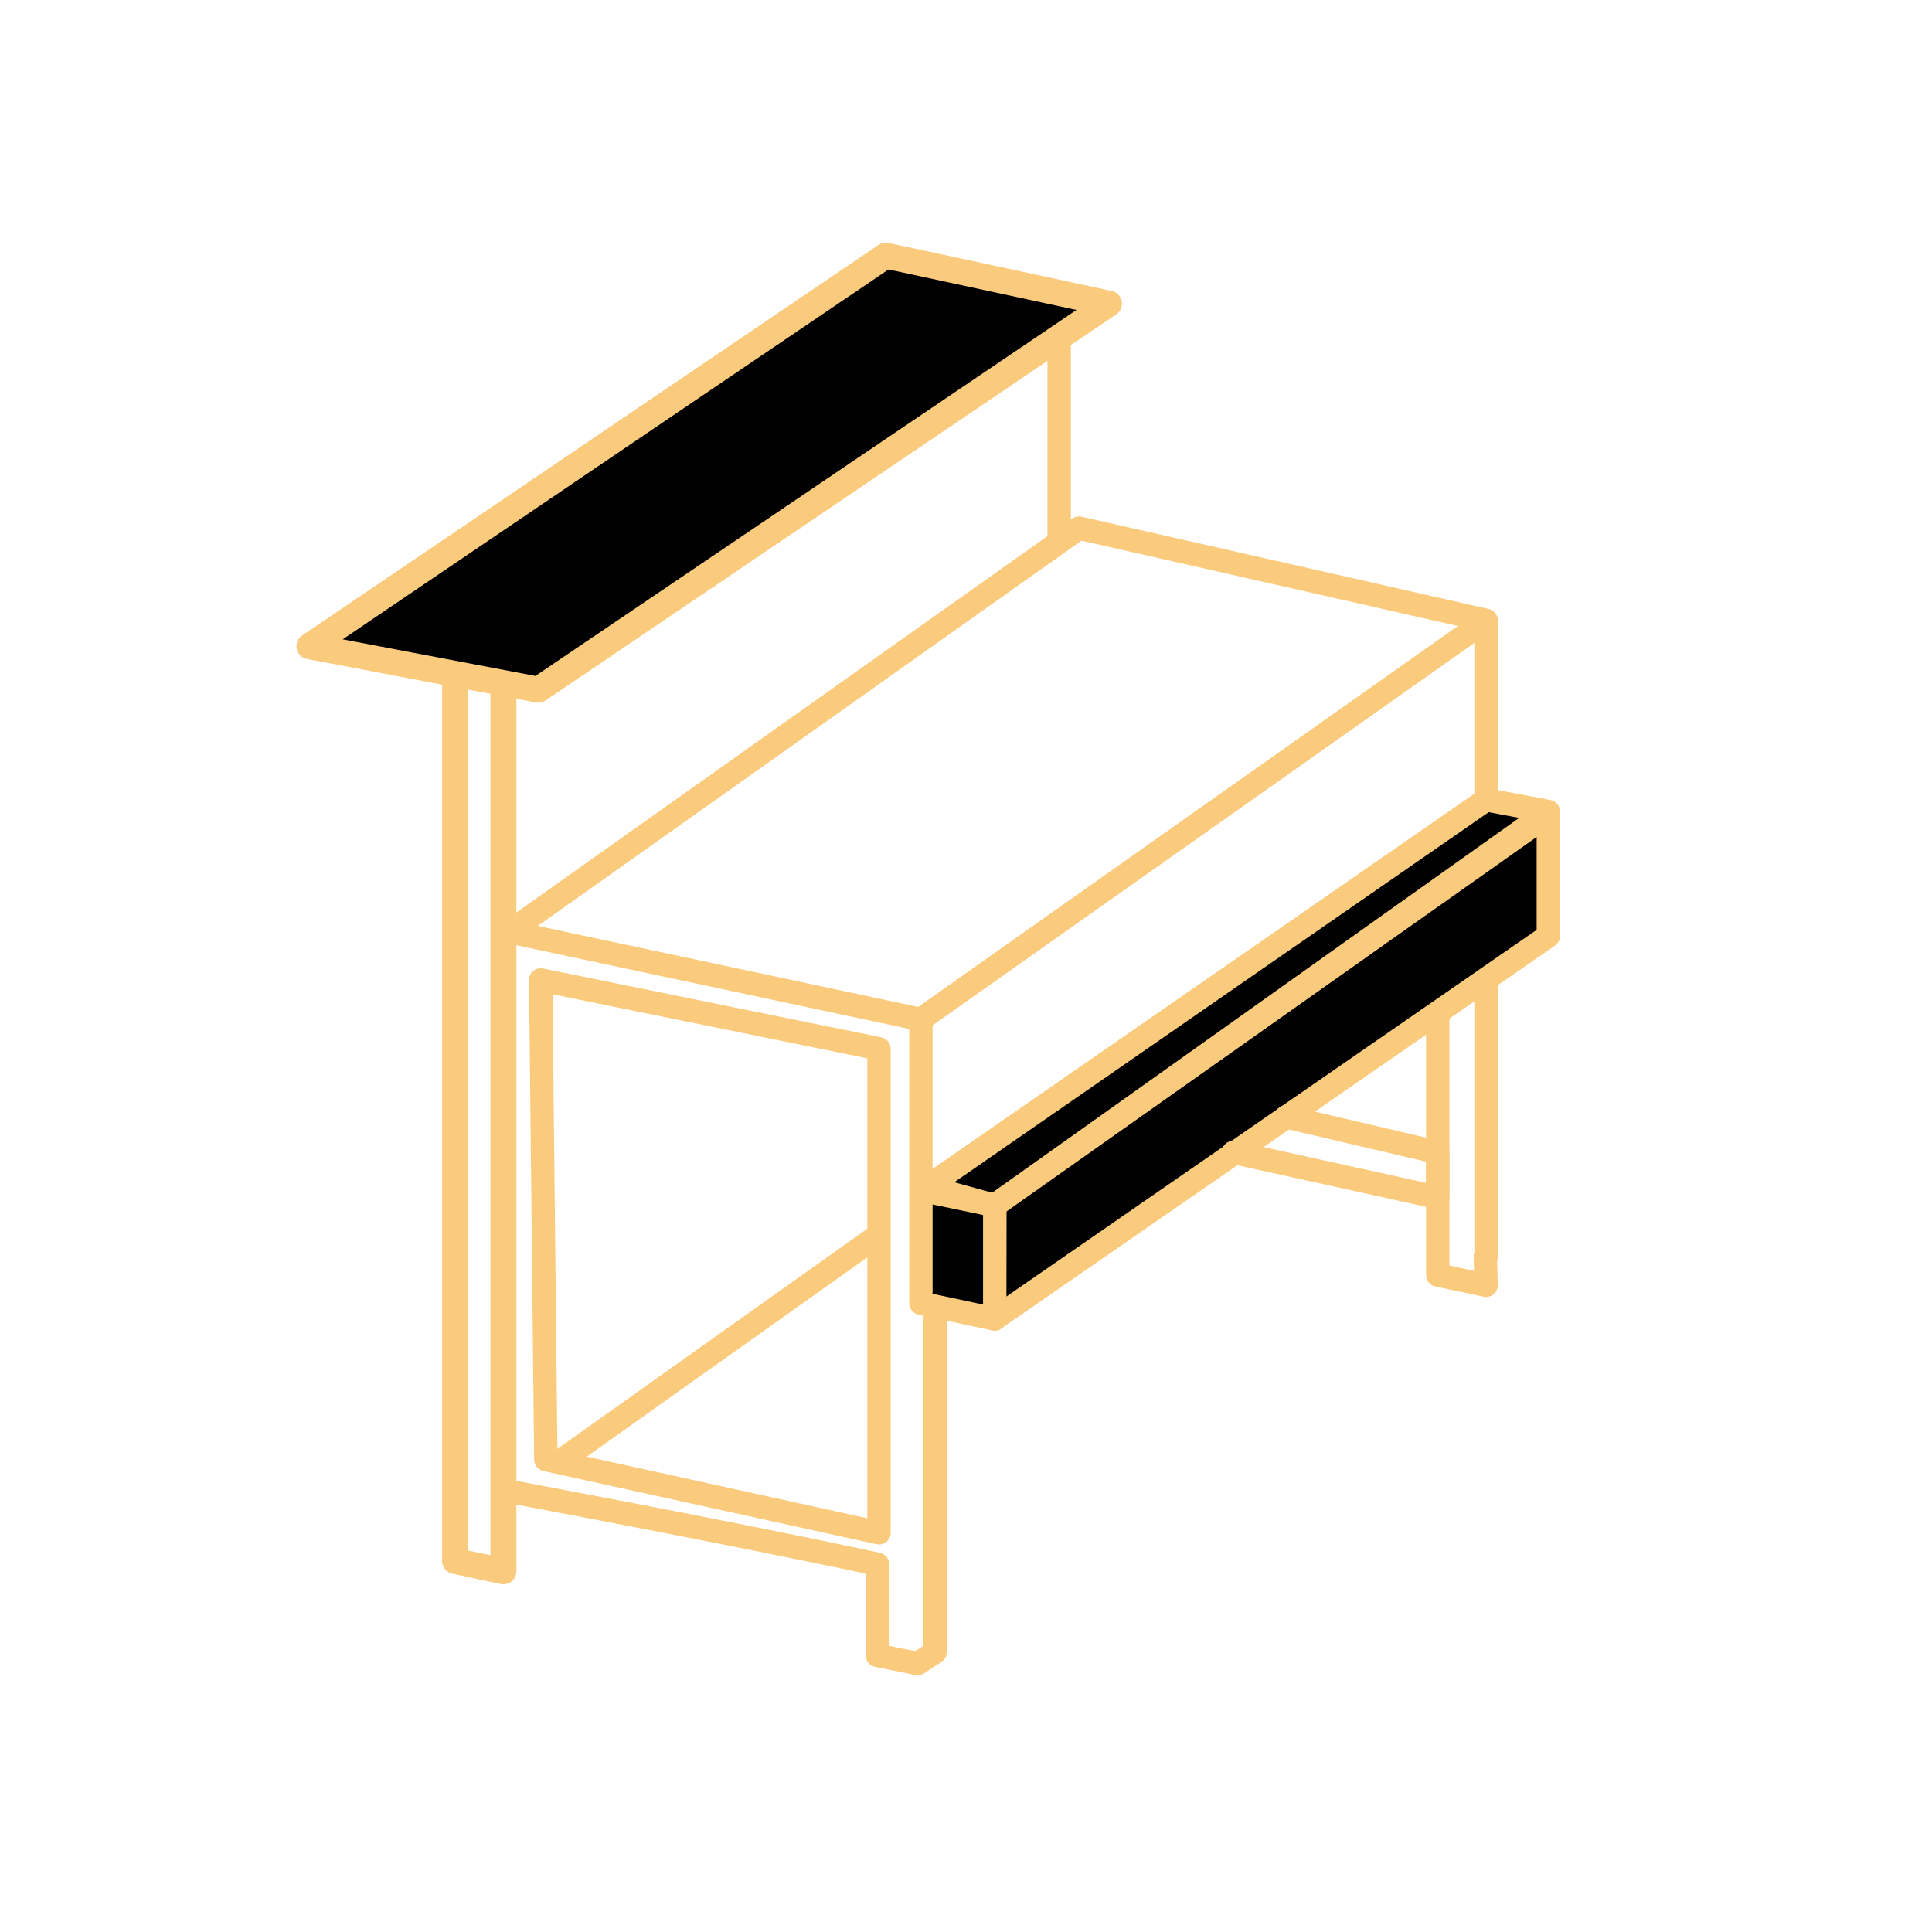
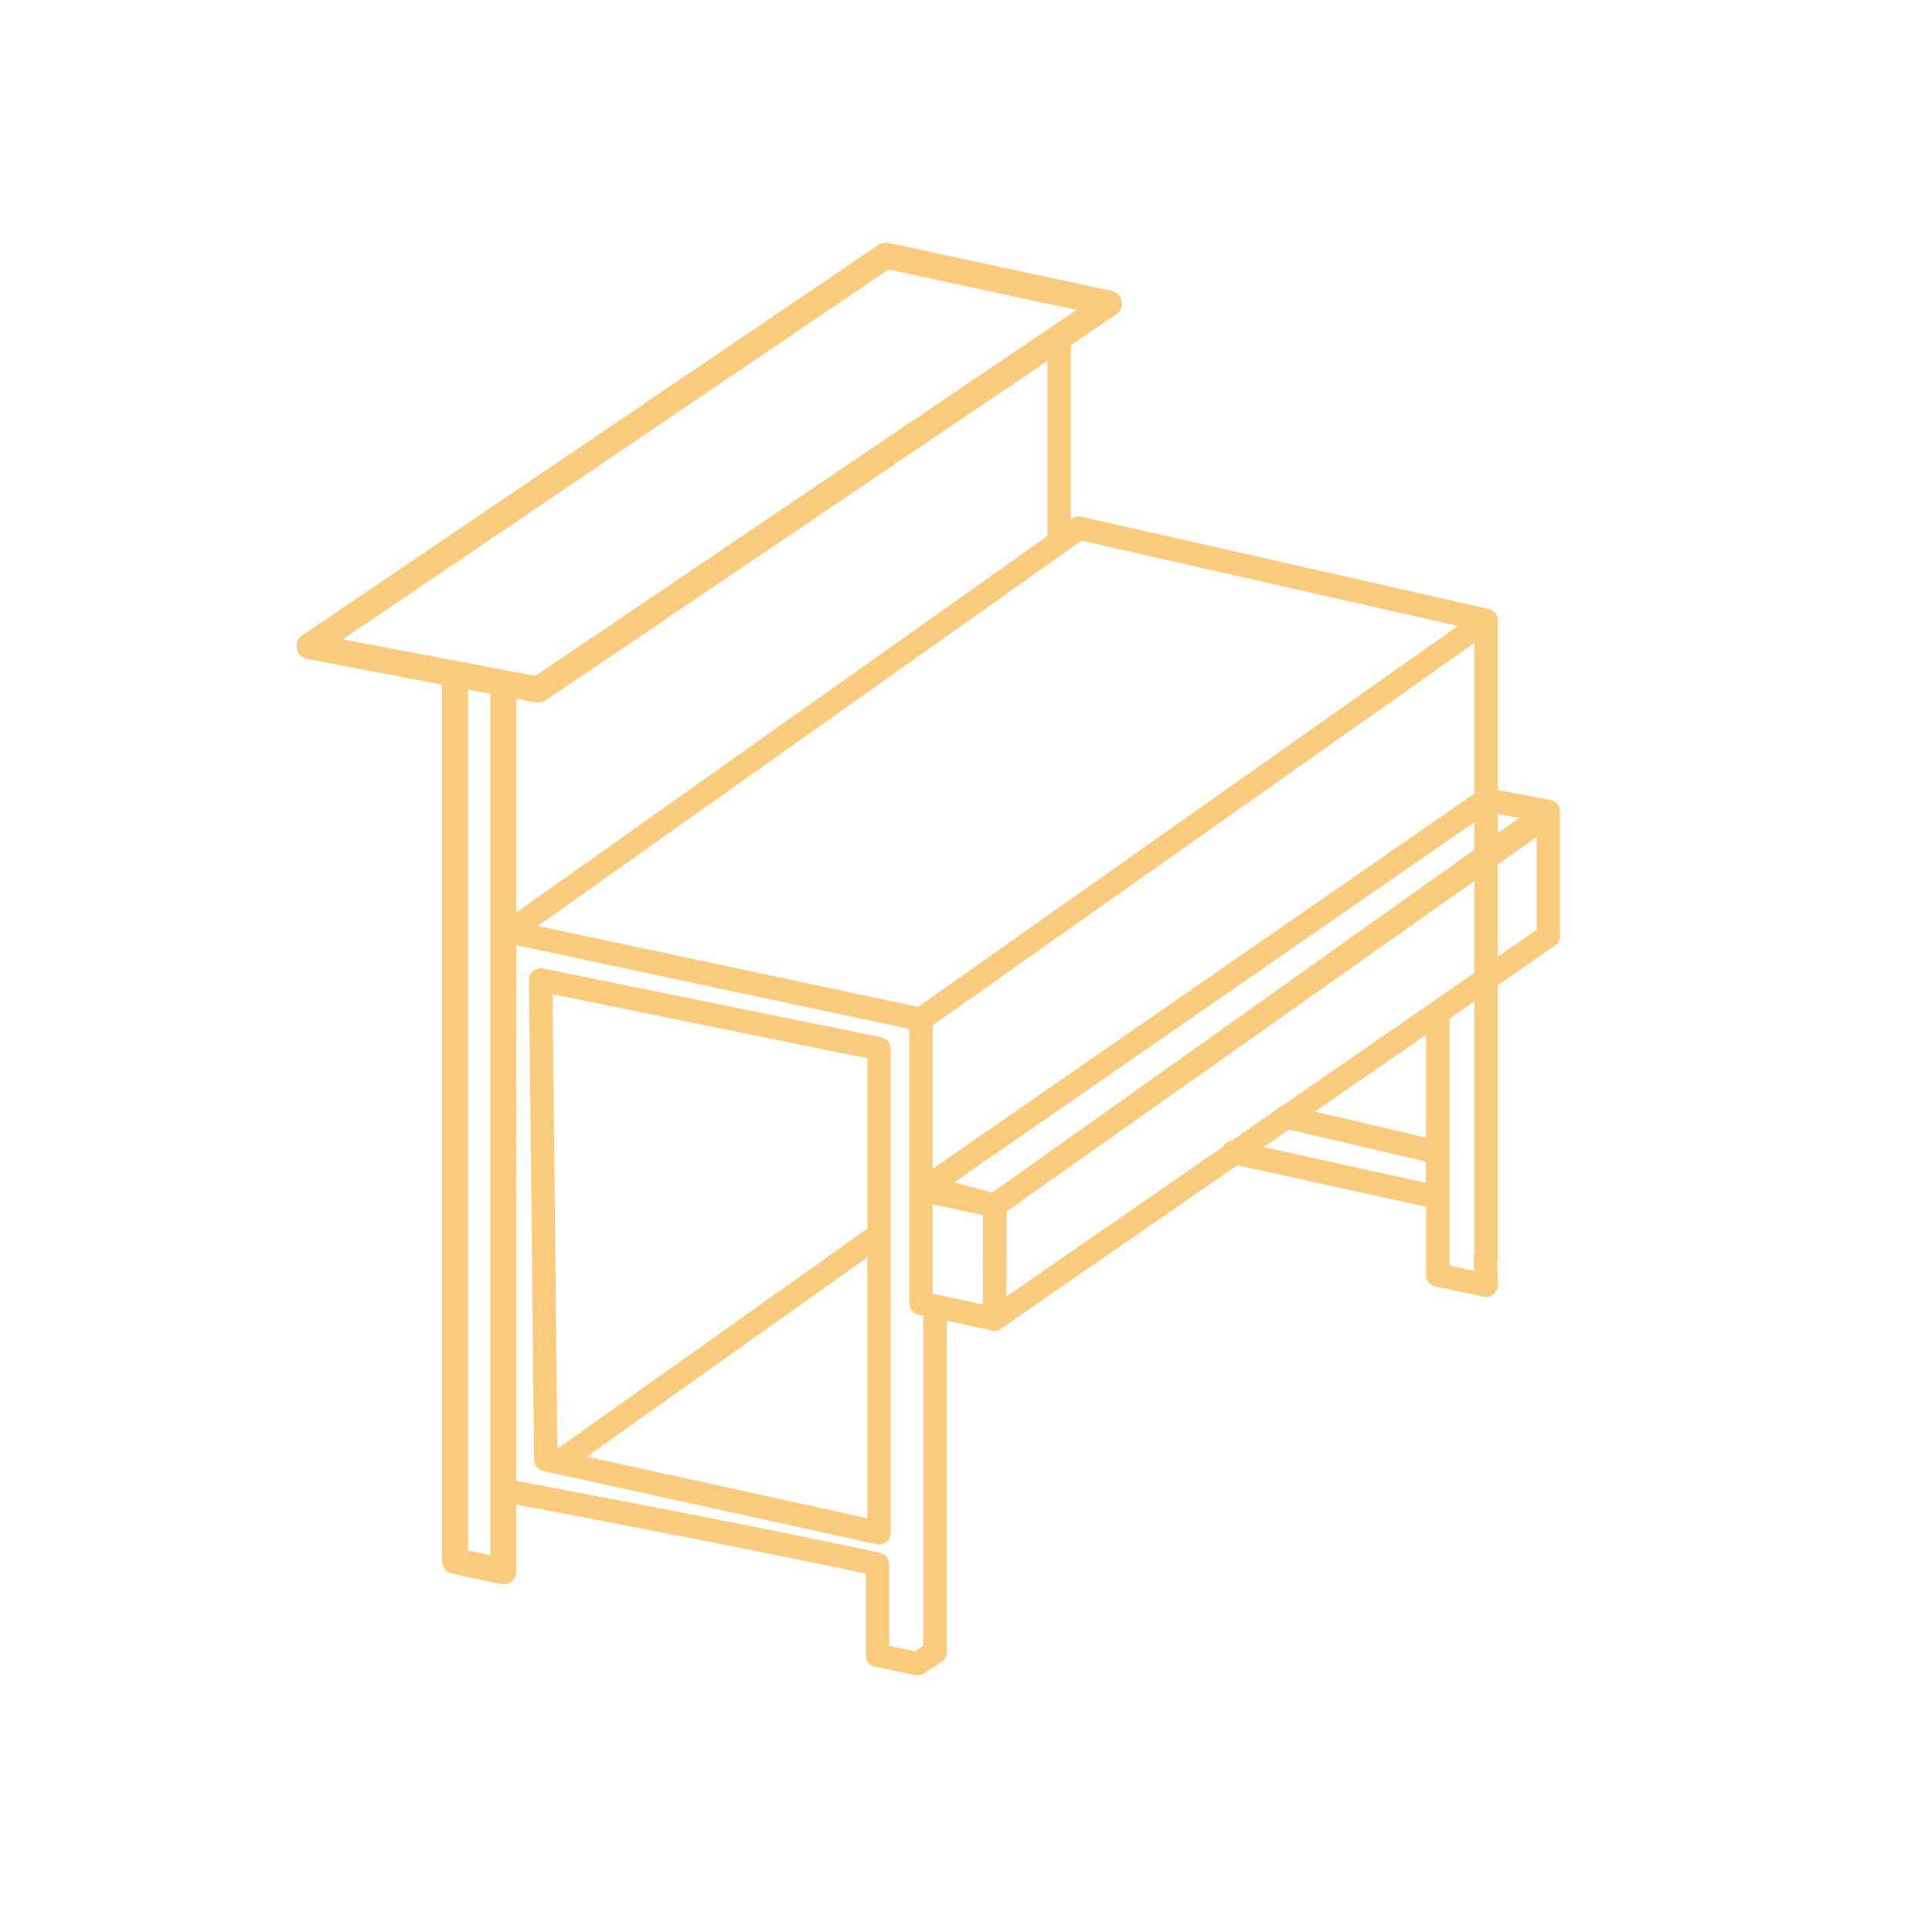
<svg xmlns="http://www.w3.org/2000/svg" width="100%" height="100%" viewBox="0 0 2481 2481" version="1.1" xml:space="preserve" style="fill-rule:evenodd;clip-rule:evenodd;stroke-linecap:round;stroke-linejoin:round;stroke-miterlimit:1.5;">
  <g id="Layer1">
    <g transform="matrix(0.885855,0,0,0.885855,136.1544,140.658)">
-       <path d="M1130.424,211.762L294.851,777.985L626.586,841.015L1453.865,281.379L1130.424,211.762Z" style="stroke:rgb(250,203,125);stroke-width:37.63px;" />
+       <path d="M1130.424,211.762L294.851,777.985L626.586,841.015L1453.865,281.379L1130.424,211.762Z" style="fill:none;stroke:rgb(250,203,125);stroke-width:37.63px;" />
    </g>
    <g transform="matrix(0.885855,0,0,0.885855,197.3397,140.658)">
      <path d="M506.962,841.015L506.962,2119.056L436.962,2104.056L436.962,830.015" style="fill:none;stroke:rgb(250,203,125);stroke-width:37.63px;" />
    </g>
    <g transform="matrix(0.885855,0,0,0.885855,136.1544,140.658)">
      <path d="M576.031,2001.654C576.031,2001.654 917.716,2065.271 1118.326,2108.795L1118.326,2240.958L1176.602,2252.796L1201.814,2236.257L1201.814,1753.252" style="fill:none;stroke:rgb(250,203,125);stroke-width:33.87px;" />
    </g>
    <g transform="matrix(0.885855,0,0,0.885855,136.1544,140.658)">
      <path d="M1381.68,330.774L1381.68,625.885" style="fill:none;stroke:rgb(250,203,125);stroke-width:33.87px;" />
    </g>
    <g transform="matrix(0.885855,0,0,0.885855,136.1544,140.658)">
      <path d="M576.031,1198.061L1410.342,606.777L2000.564,740.532L1177.862,1321.201" style="fill:none;stroke:rgb(250,203,125);stroke-width:33.87px;" />
    </g>
    <g transform="matrix(0.885855,0,0,0.885855,136.1544,140.658)">
      <path d="M2000.564,741.594L2000.564,1663.02" style="fill:none;stroke:rgb(250,203,125);stroke-width:33.87px;" />
    </g>
    <g transform="matrix(0.885855,0,0,0.885855,136.1544,140.658)">
-       <path d="M1190.363,1561.671L1287.907,1588.711L2090.796,1017.597L2000.564,1000.612L1190.363,1561.671Z" style="stroke:rgb(250,203,125);stroke-width:33.87px;" />
+       <path d="M1190.363,1561.671L1287.907,1588.711L2090.796,1017.597L2000.564,1000.612L1190.363,1561.671Z" style="fill:none;stroke:rgb(250,203,125);stroke-width:33.87px;" />
    </g>
    <g transform="matrix(0.885855,0,0,0.885855,136.1544,140.658)">
-       <path d="M1288.298,1588.711L1287.907,1753.252L2090.796,1198.061L2090.796,1021.843L1288.298,1588.711Z" style="stroke:rgb(250,203,125);stroke-width:33.87px;" />
+       <path d="M1288.298,1588.711L1287.907,1753.252L2090.796,1198.061L2090.796,1021.843L1288.298,1588.711Z" style="fill:none;stroke:rgb(250,203,125);stroke-width:33.87px;" />
    </g>
    <g transform="matrix(0.885855,0,0,0.885855,136.1544,140.658)">
-       <path d="M1288.298,1753.252L1181.279,1730.428L1181.279,1566.419L1288.298,1588.711L1288.298,1753.252Z" style="stroke:rgb(250,203,125);stroke-width:33.87px;" />
+       <path d="M1288.298,1753.252L1181.279,1730.428L1181.279,1566.419L1288.298,1588.711L1288.298,1753.252Z" style="fill:none;stroke:rgb(250,203,125);stroke-width:33.87px;" />
    </g>
    <g transform="matrix(0.885855,0,0,0.885855,136.1544,140.658)">
      <path d="M630.102,1261.754L1120.539,1361.539L1120.539,2063.224L637.533,1957.069L630.102,1261.754Z" style="fill:none;stroke:rgb(250,203,125);stroke-width:33.87px;" />
    </g>
    <g transform="matrix(0.885855,0,0,0.885855,136.1544,140.658)">
      <path d="M1999.502,1662.489L2000.564,1704.42L1930.502,1689.559L1930.502,1319.077" style="fill:none;stroke:rgb(250,203,125);stroke-width:33.87px;" />
    </g>
    <g transform="matrix(0.885855,0,0,0.885855,136.1544,140.658)">
      <path d="M1710.761,1460.264L1930.502,1511.749L1930.502,1577.034L1634.329,1511.749" style="fill:none;stroke:rgb(250,203,125);stroke-width:33.87px;" />
    </g>
    <g transform="matrix(0.885855,0,0,0.885855,136.1544,140.658)">
      <path d="M576.031,1190.128L1181.279,1319.077L1181.279,1561.671" style="fill:none;stroke:rgb(250,203,125);stroke-width:33.87px;" />
    </g>
    <g transform="matrix(0.885855,0,0,0.885855,136.1544,140.658)">
      <path d="M660.008,1958.229L1114.436,1635.457" style="fill:none;stroke:rgb(250,203,125);stroke-width:33.87px;" />
    </g>
  </g>
  <g id="Layer2">
    </g>
</svg>
